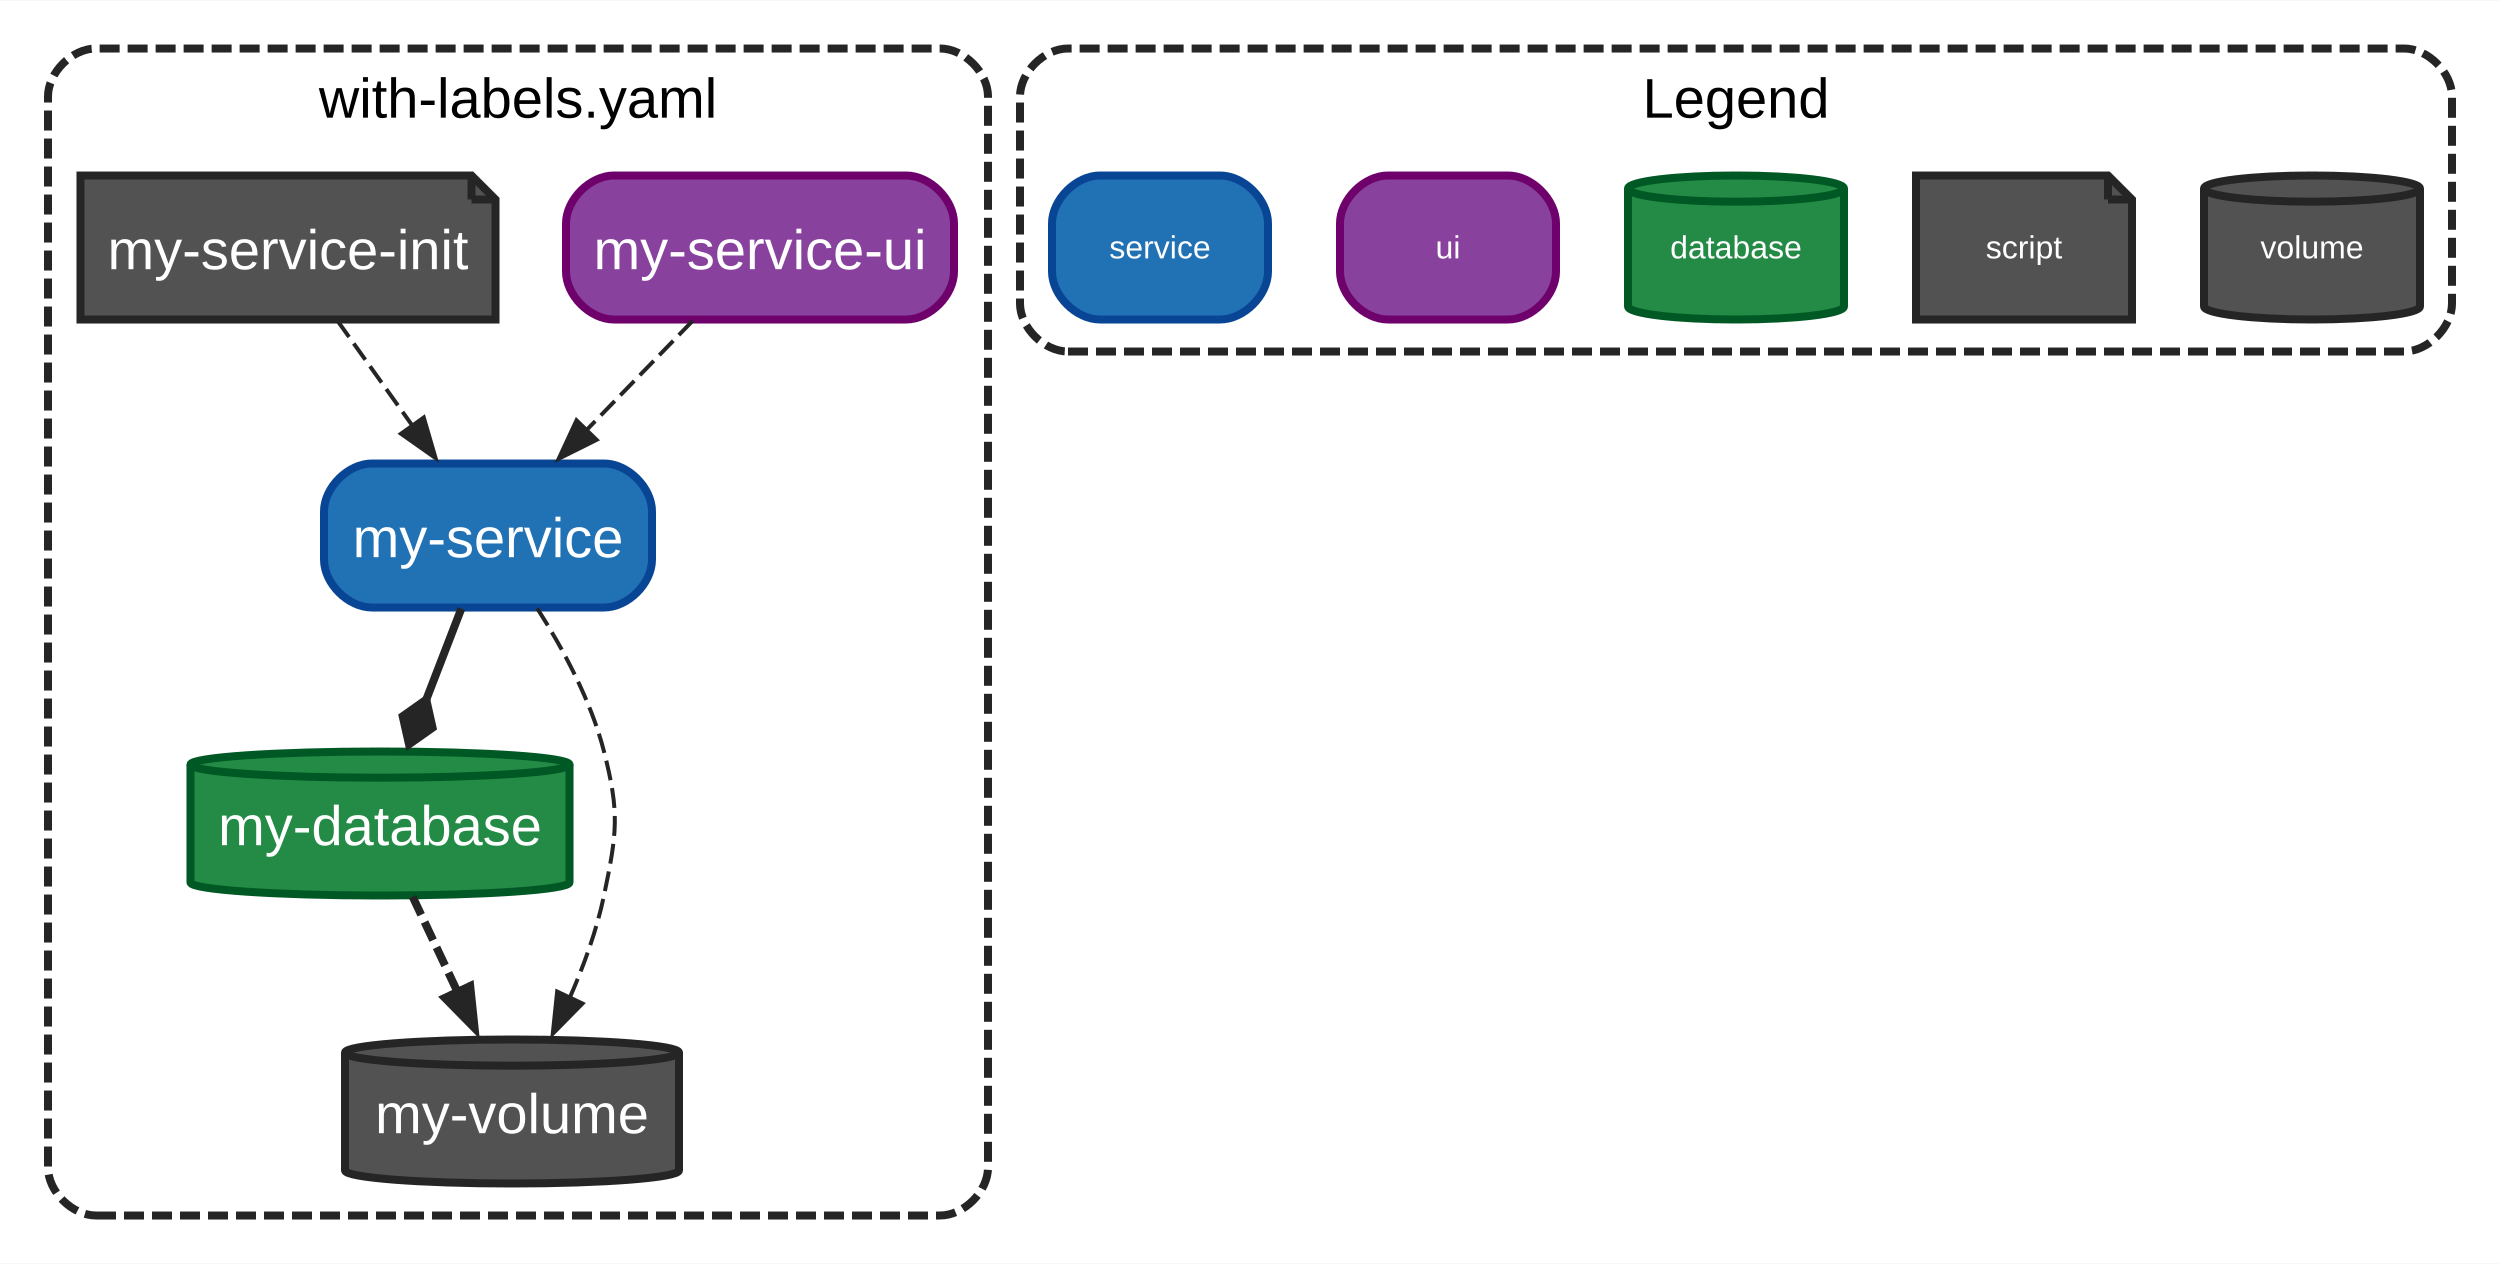
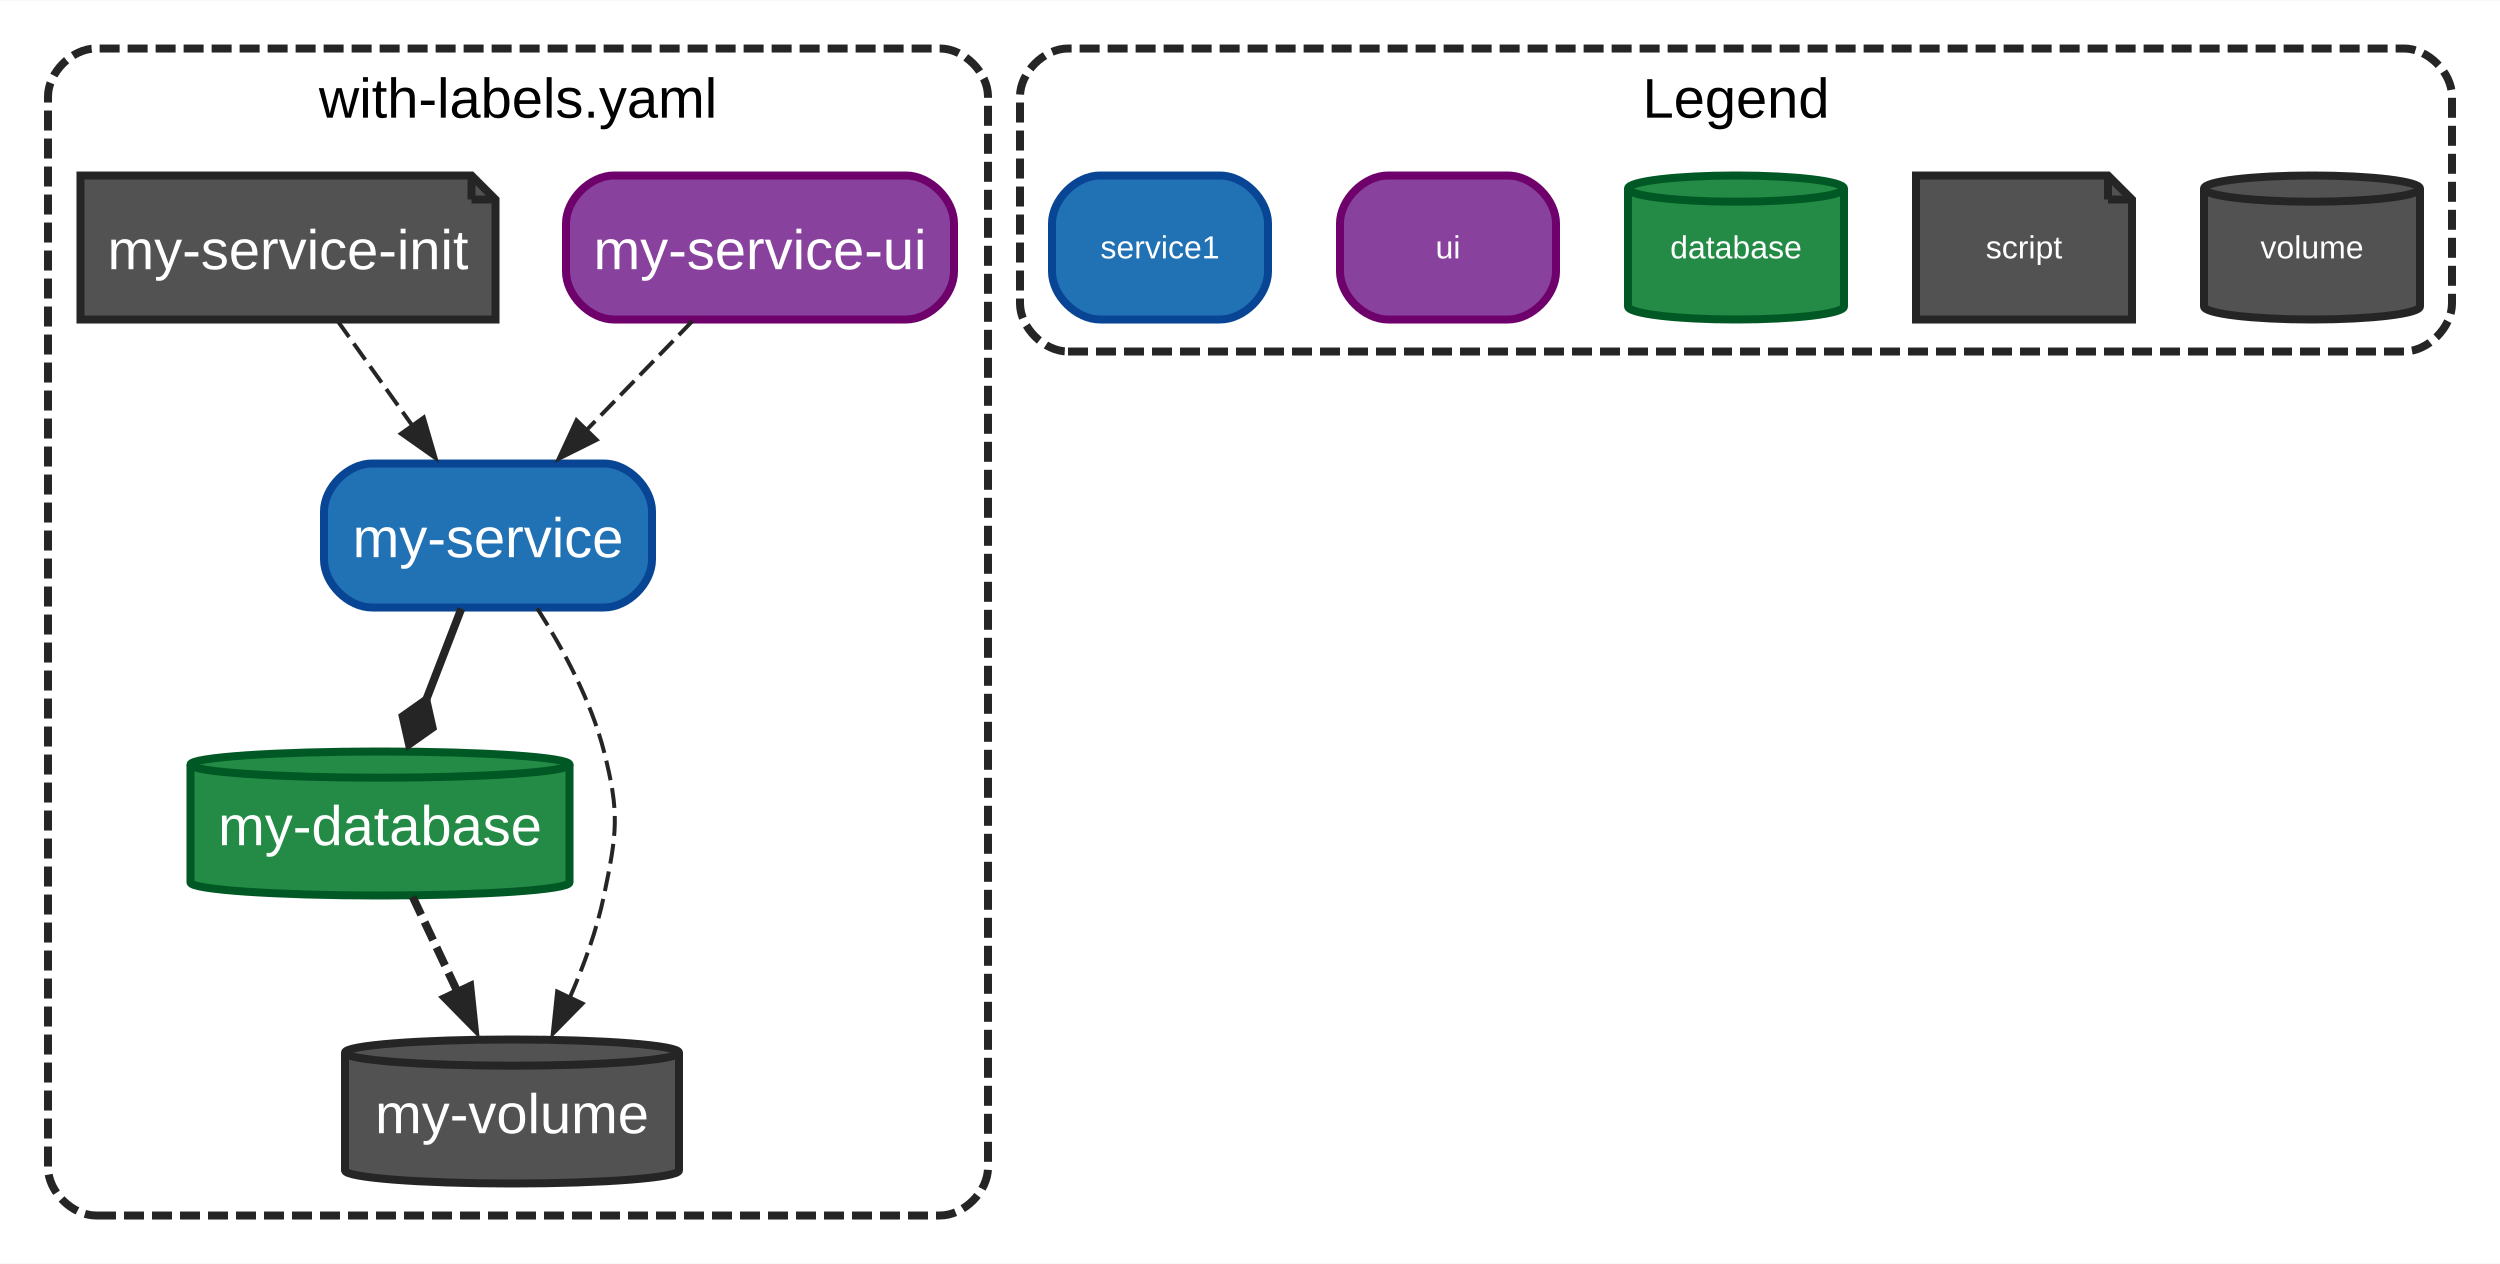
<svg xmlns="http://www.w3.org/2000/svg" width="625pt" height="316pt" viewBox="0.00 0.00 625.00 315.75">
  <g id="graph0" class="graph" transform="scale(1 1) rotate(0) translate(4 311.75)">
    <polygon fill="white" stroke="none" points="-4,4 -4,-311.75 621,-311.75 621,4 -4,4" />
    <g id="clust1" class="cluster">
      <path fill="none" stroke="#252525" stroke-width="2" stroke-dasharray="5,2" d="M20,-8C20,-8 231,-8 231,-8 237,-8 243,-14 243,-20 243,-20 243,-287.75 243,-287.75 243,-293.75 237,-299.75 231,-299.75 231,-299.75 20,-299.75 20,-299.75 14,-299.75 8,-293.75 8,-287.75 8,-287.75 8,-20 8,-20 8,-14 14,-8 20,-8" />
      <text text-anchor="middle" x="125.5" y="-282.45" font-family="arial" font-size="14.00">with-labels.yaml</text>
    </g>
    <g id="clust2" class="cluster">
      <path fill="none" stroke="#252525" stroke-width="2" stroke-dasharray="5,2" d="M263,-224C263,-224 597,-224 597,-224 603,-224 609,-230 609,-236 609,-236 609,-287.75 609,-287.75 609,-293.75 603,-299.75 597,-299.75 597,-299.75 263,-299.75 263,-299.75 257,-299.75 251,-293.75 251,-287.75 251,-287.75 251,-236 251,-236 251,-230 257,-224 263,-224" />
      <text text-anchor="middle" x="430" y="-282.45" font-family="arial" font-size="14.00">Legend</text>
    </g>
    <g id="node1" class="node">
      <path fill="#238b45" stroke="#005824" stroke-width="2" d="M138.38,-120.73C138.38,-122.53 117.14,-124 91,-124 64.86,-124 43.62,-122.53 43.62,-120.73 43.62,-120.73 43.62,-91.27 43.62,-91.27 43.62,-89.47 64.86,-88 91,-88 117.14,-88 138.38,-89.47 138.38,-91.27 138.38,-91.27 138.38,-120.73 138.38,-120.73" />
      <path fill="none" stroke="#005824" stroke-width="2" d="M138.38,-120.73C138.38,-118.92 117.14,-117.45 91,-117.45 64.86,-117.45 43.62,-118.92 43.62,-120.73" />
      <text text-anchor="middle" x="91" y="-100.58" font-family="arial" font-size="14.00" fill="white">my-database</text>
    </g>
    <g id="node5" class="node">
      <path fill="#525252" stroke="#252525" stroke-width="2" d="M165.75,-48.73C165.75,-50.53 147.04,-52 124,-52 100.96,-52 82.25,-50.53 82.25,-48.73 82.25,-48.73 82.25,-19.27 82.25,-19.27 82.25,-17.47 100.96,-16 124,-16 147.04,-16 165.75,-17.47 165.75,-19.27 165.75,-19.27 165.75,-48.73 165.75,-48.73" />
      <path fill="none" stroke="#252525" stroke-width="2" d="M165.75,-48.73C165.75,-46.92 147.04,-45.45 124,-45.45 100.96,-45.45 82.25,-46.92 82.25,-48.73" />
      <text text-anchor="middle" x="124" y="-28.57" font-family="arial" font-size="14.00" fill="white">my-volume</text>
    </g>
    <g id="edge1" class="edge">
      <path fill="none" stroke="#252525" stroke-width="2" stroke-dasharray="5,2" d="M99.16,-87.7C102.75,-80.07 107.07,-70.92 111.08,-62.4" />
      <polygon fill="#252525" stroke="#252525" stroke-width="2" points="113.55,-65.38 114.65,-54.84 107.22,-62.4 113.55,-65.38" />
    </g>
    <g id="node2" class="node">
      <path fill="#2171b5" stroke="#084594" stroke-width="2" d="M147,-196C147,-196 89,-196 89,-196 83,-196 77,-190 77,-184 77,-184 77,-172 77,-172 77,-166 83,-160 89,-160 89,-160 147,-160 147,-160 153,-160 159,-166 159,-172 159,-172 159,-184 159,-184 159,-190 153,-196 147,-196" />
      <text text-anchor="middle" x="118" y="-172.57" font-family="arial" font-size="14.00" fill="white">my-service</text>
    </g>
    <g id="edge2" class="edge">
      <path fill="none" stroke="#252525" stroke-width="2" d="M111.33,-159.7C108.58,-152.58 105.32,-144.13 102.23,-136.11" />
      <polygon fill="#252525" stroke="#252525" stroke-width="2" points="102.56,-136.98 96.67,-132.82 98.25,-125.79 104.14,-129.94 102.56,-136.98" />
    </g>
    <g id="edge3" class="edge">
      <path fill="none" stroke="#252525" stroke-dasharray="5,2" d="M130.31,-159.78C136.65,-149.84 143.73,-136.8 147,-124 150.96,-108.5 150.25,-103.67 147,-88 145.21,-79.36 141.93,-70.39 138.4,-62.35" />
      <polygon fill="#252525" stroke="#252525" points="141.62,-60.99 134.19,-53.44 135.29,-63.98 141.62,-60.99" />
    </g>
    <g id="node3" class="node">
      <polygon fill="#525252" stroke="#252525" stroke-width="2" points="113.88,-268 16.12,-268 16.12,-232 119.88,-232 119.88,-262 113.88,-268" />
      <polyline fill="none" stroke="#252525" stroke-width="2" points="113.88,-268 113.88,-262" />
      <polyline fill="none" stroke="#252525" stroke-width="2" points="119.88,-262 113.88,-262" />
      <text text-anchor="middle" x="68" y="-244.57" font-family="arial" font-size="14.00" fill="white">my-service-init</text>
    </g>
    <g id="edge4" class="edge">
      <path fill="none" stroke="#252525" stroke-dasharray="5,2" d="M80.36,-231.7C86.05,-223.73 92.93,-214.1 99.24,-205.26" />
      <polygon fill="#252525" stroke="#252525" points="101.94,-207.51 104.9,-197.34 96.24,-203.44 101.94,-207.51" />
    </g>
    <g id="node4" class="node">
      <path fill="#88419d" stroke="#6e016b" stroke-width="2" d="M222.5,-268C222.5,-268 149.5,-268 149.5,-268 143.5,-268 137.5,-262 137.5,-256 137.5,-256 137.5,-244 137.5,-244 137.5,-238 143.5,-232 149.5,-232 149.5,-232 222.5,-232 222.5,-232 228.5,-232 234.5,-238 234.5,-244 234.5,-244 234.5,-256 234.5,-256 234.5,-262 228.5,-268 222.5,-268" />
      <text text-anchor="middle" x="186" y="-244.57" font-family="arial" font-size="14.00" fill="white">my-service-ui</text>
    </g>
    <g id="edge5" class="edge">
      <path fill="none" stroke="#252525" stroke-dasharray="5,2" d="M169.19,-231.7C161.12,-223.39 151.3,-213.28 142.42,-204.14" />
      <polygon fill="#252525" stroke="#252525" points="145.15,-201.92 135.67,-197.19 140.13,-206.8 145.15,-201.92" />
    </g>
    <g id="node6" class="node">
      <path fill="#2171b5" stroke="#084594" stroke-width="2" d="M301,-268C301,-268 271,-268 271,-268 265,-268 259,-262 259,-256 259,-256 259,-244 259,-244 259,-238 265,-232 271,-232 271,-232 301,-232 301,-232 307,-232 313,-238 313,-244 313,-244 313,-256 313,-256 313,-262 307,-268 301,-268" />
-       <text text-anchor="middle" x="286" y="-247.28" font-family="arial" font-size="8.00" fill="white">service</text>
+       <text text-anchor="middle" x="286" y="-247.28" font-family="arial" font-size="8.00" fill="white">service1</text>
    </g>
    <g id="node7" class="node">
      <path fill="#88419d" stroke="#6e016b" stroke-width="2" d="M373,-268C373,-268 343,-268 343,-268 337,-268 331,-262 331,-256 331,-256 331,-244 331,-244 331,-238 337,-232 343,-232 343,-232 373,-232 373,-232 379,-232 385,-238 385,-244 385,-244 385,-256 385,-256 385,-262 379,-268 373,-268" />
      <text text-anchor="middle" x="358" y="-247.28" font-family="arial" font-size="8.00" fill="white">ui</text>
    </g>
    <g id="node8" class="node">
      <path fill="#238b45" stroke="#005824" stroke-width="2" d="M457,-264.73C457,-266.53 444.9,-268 430,-268 415.1,-268 403,-266.53 403,-264.73 403,-264.73 403,-235.27 403,-235.27 403,-233.47 415.1,-232 430,-232 444.9,-232 457,-233.47 457,-235.27 457,-235.27 457,-264.73 457,-264.73" />
      <path fill="none" stroke="#005824" stroke-width="2" d="M457,-264.73C457,-262.92 444.9,-261.45 430,-261.45 415.1,-261.45 403,-262.92 403,-264.73" />
      <text text-anchor="middle" x="430" y="-247.28" font-family="arial" font-size="8.00" fill="white">database</text>
    </g>
    <g id="node9" class="node">
      <polygon fill="#525252" stroke="#252525" stroke-width="2" points="523,-268 475,-268 475,-232 529,-232 529,-262 523,-268" />
      <polyline fill="none" stroke="#252525" stroke-width="2" points="523,-268 523,-262" />
      <polyline fill="none" stroke="#252525" stroke-width="2" points="529,-262 523,-262" />
      <text text-anchor="middle" x="502" y="-247.28" font-family="arial" font-size="8.00" fill="white">script</text>
    </g>
    <g id="node10" class="node">
      <path fill="#525252" stroke="#252525" stroke-width="2" d="M601,-264.73C601,-266.53 588.9,-268 574,-268 559.1,-268 547,-266.53 547,-264.73 547,-264.73 547,-235.27 547,-235.27 547,-233.47 559.1,-232 574,-232 588.9,-232 601,-233.47 601,-235.27 601,-235.27 601,-264.73 601,-264.73" />
      <path fill="none" stroke="#252525" stroke-width="2" d="M601,-264.73C601,-262.92 588.9,-261.45 574,-261.45 559.1,-261.45 547,-262.92 547,-264.73" />
      <text text-anchor="middle" x="574" y="-247.28" font-family="arial" font-size="8.00" fill="white">volume</text>
    </g>
  </g>
</svg>
